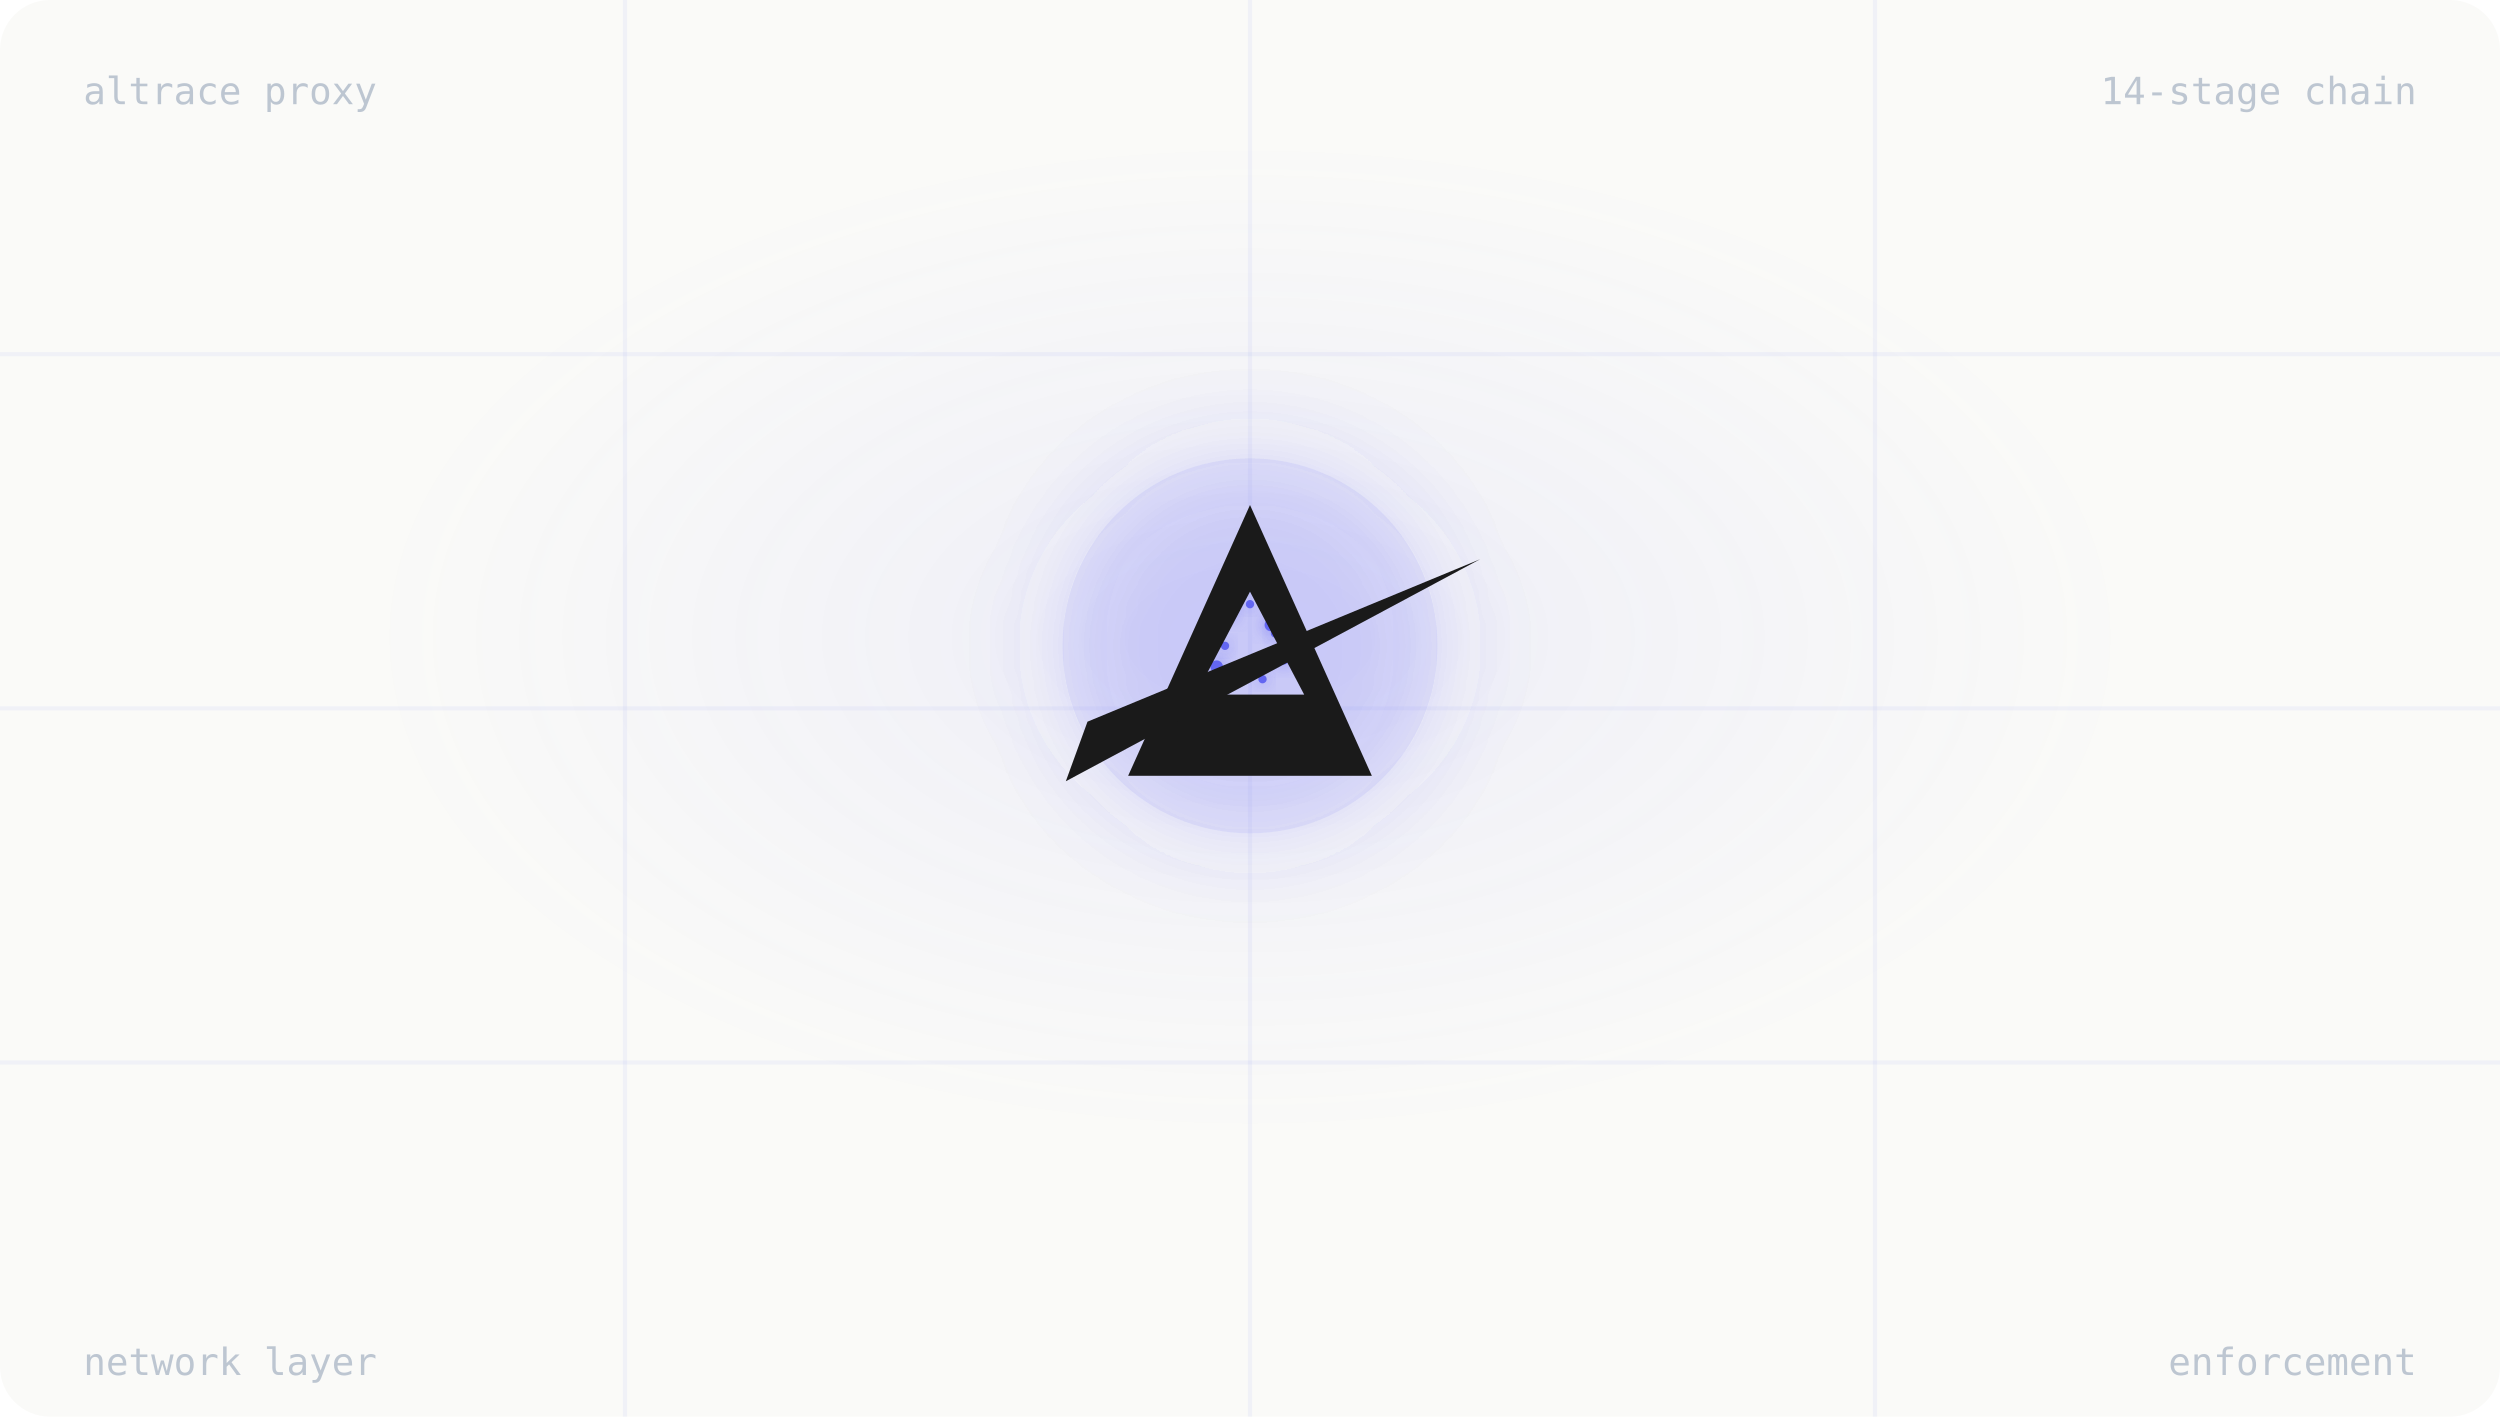
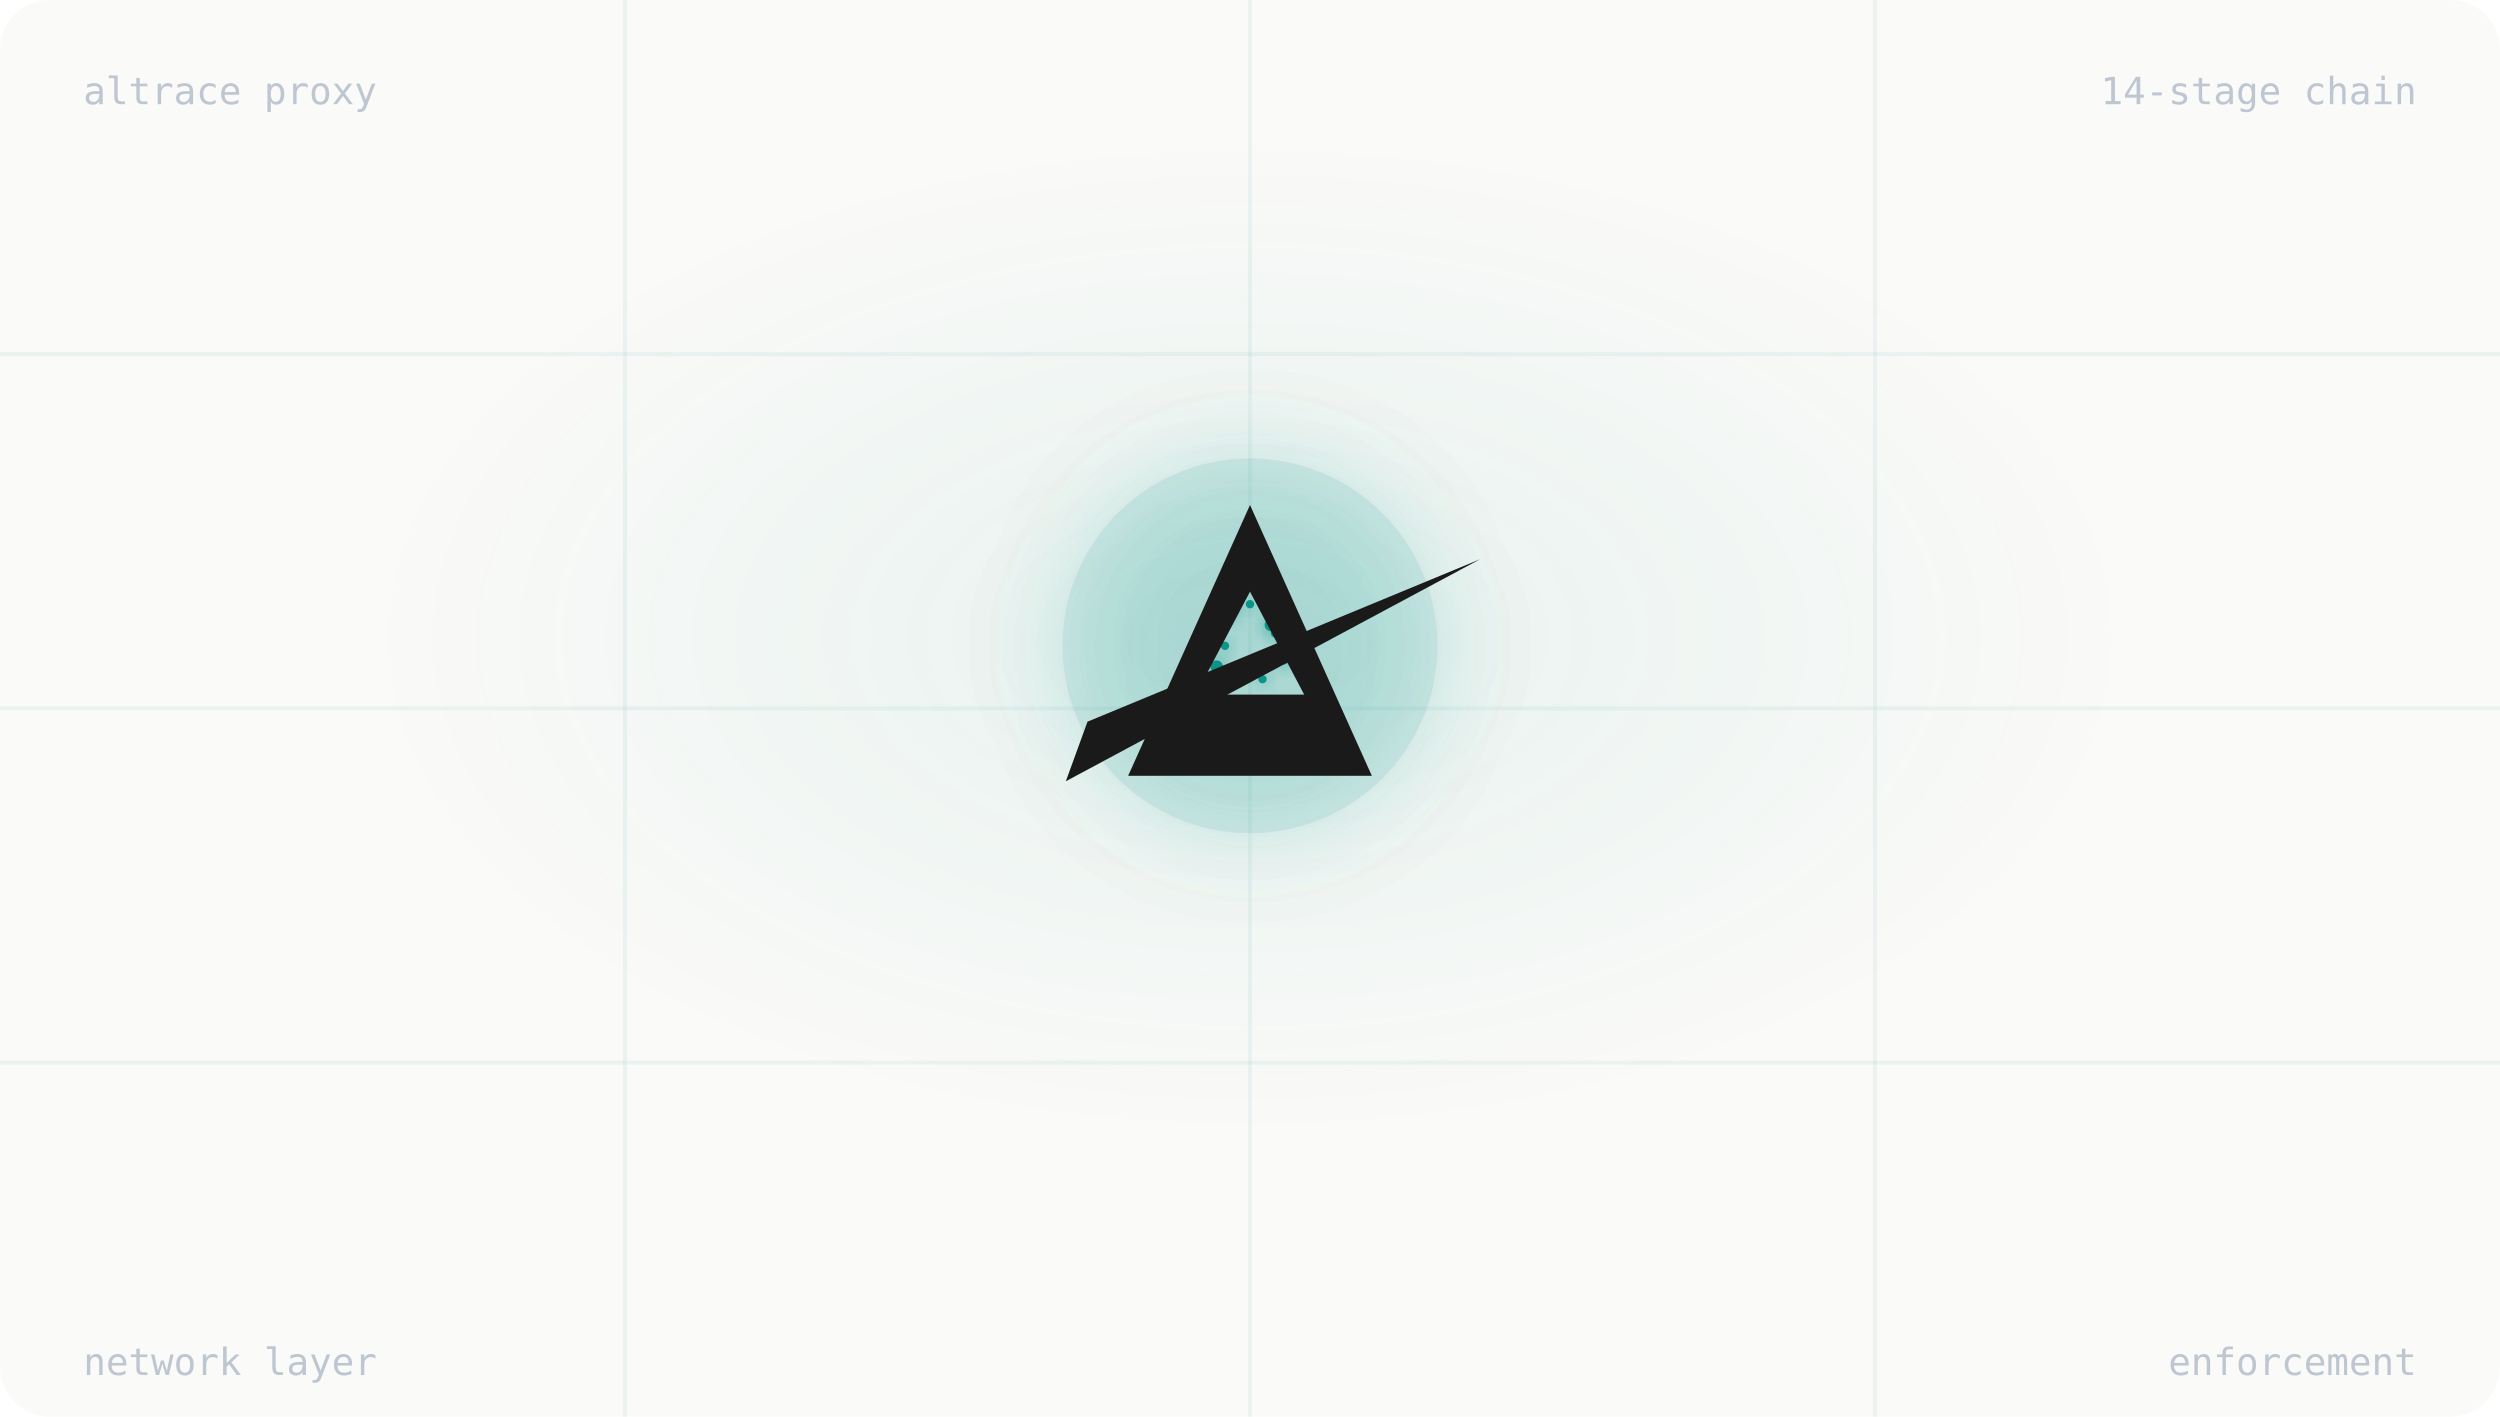
<svg xmlns="http://www.w3.org/2000/svg" viewBox="0 0 600 340" width="600" height="340">
  <defs>
    <filter id="glow" x="-50%" y="-50%" width="200%" height="200%">
      <feGaussianBlur stdDeviation="3" result="blur" />
      <feMerge>
        <feMergeNode in="blur" />
        <feMergeNode in="SourceGraphic" />
      </feMerge>
    </filter>
    <filter id="orbGlow" x="-100%" y="-100%" width="300%" height="300%">
      <feGaussianBlur stdDeviation="12" result="blur" />
      <feMerge>
        <feMergeNode in="blur" />
        <feMergeNode in="blur" />
        <feMergeNode in="SourceGraphic" />
      </feMerge>
    </filter>
    <filter id="sparkGlow" x="-100%" y="-100%" width="300%" height="300%">
      <feGaussianBlur stdDeviation="2" result="blur" />
      <feMerge>
        <feMergeNode in="blur" />
        <feMergeNode in="SourceGraphic" />
      </feMerge>
    </filter>
    <radialGradient id="bgGlow" cx="50%" cy="45%" r="35%">
-       <stop offset="0%" stop-color="rgba(99,102,241,0.08)" />
-       <stop offset="100%" stop-color="rgba(99,102,241,0)" />
+       <stop offset="0%" stop-color="rgba(13,148,136,0.08)" />
+       <stop offset="100%" stop-color="rgba(13,148,136,0)" />
    </radialGradient>
  </defs>
  <style>
    /* Background */
    .bg { fill: #fafaf8; }
    .bg-glow { fill: url(#bgGlow); }

    /* Logo */
    .logo-main { fill: #1a1a1a; }

    /* Lightning bolts */
    .bolt {
      fill: none;
-       stroke: #6366f1;
+       stroke: #0d9488;
      stroke-width: 2;
      stroke-linecap: round;
      stroke-linejoin: round;
      filter: url(#glow);
      stroke-dasharray: 120;
      stroke-dashoffset: 120;
    }

    .bolt-1 { animation: strike 4s ease-in-out infinite; }
    .bolt-2 { animation: strike 4s ease-in-out 0.3s infinite; opacity: 0.7; }
    .bolt-3 { animation: strike 4s ease-in-out 0.6s infinite; opacity: 0.5; }
    .bolt-4 { animation: strike 4s ease-in-out 0.15s infinite; opacity: 0.8; }
    .bolt-5 { animation: strike 4s ease-in-out 0.45s infinite; opacity: 0.6; }
    .bolt-6 { animation: strike 4s ease-in-out 0.75s infinite; opacity: 0.4; }

    @keyframes strike {
      0% { stroke-dashoffset: 120; opacity: 0; }
      5% { opacity: 0; }
      8% { stroke-dashoffset: 0; opacity: 1; }
      12% { opacity: 0.8; }
      25% { stroke-dashoffset: -120; opacity: 0; }
      100% { opacity: 0; }
    }

    /* Sparks */
    .spark {
-       fill: #6366f1;
+       fill: #0d9488;
      filter: url(#sparkGlow);
    }

    .spark-1 { animation: scatter1 4s ease-out infinite; }
    .spark-2 { animation: scatter2 4s ease-out 0.15s infinite; }
    .spark-3 { animation: scatter3 4s ease-out 0.3s infinite; }
    .spark-4 { animation: scatter4 4s ease-out 0.1s infinite; }
    .spark-5 { animation: scatter5 4s ease-out 0.25s infinite; }
    .spark-6 { animation: scatter6 4s ease-out 0.4s infinite; }
    .spark-7 { animation: scatter7 4s ease-out 0.2s infinite; }
    .spark-8 { animation: scatter8 4s ease-out 0.35s infinite; }

    @keyframes scatter1 {
      0% { transform: translate(0,0); opacity: 0; }
      8% { opacity: 1; }
      20% { transform: translate(-30px, -25px); opacity: 0; }
      100% { opacity: 0; }
    }
    @keyframes scatter2 {
      0% { transform: translate(0,0); opacity: 0; }
      8% { opacity: 1; }
      20% { transform: translate(25px, -30px); opacity: 0; }
      100% { opacity: 0; }
    }
    @keyframes scatter3 {
      0% { transform: translate(0,0); opacity: 0; }
      8% { opacity: 1; }
      20% { transform: translate(-20px, 28px); opacity: 0; }
      100% { opacity: 0; }
    }
    @keyframes scatter4 {
      0% { transform: translate(0,0); opacity: 0; }
      8% { opacity: 1; }
      20% { transform: translate(35px, 15px); opacity: 0; }
      100% { opacity: 0; }
    }
    @keyframes scatter5 {
      0% { transform: translate(0,0); opacity: 0; }
      8% { opacity: 1; }
      20% { transform: translate(-15px, -35px); opacity: 0; }
      100% { opacity: 0; }
    }
    @keyframes scatter6 {
      0% { transform: translate(0,0); opacity: 0; }
      8% { opacity: 1; }
      20% { transform: translate(20px, 32px); opacity: 0; }
      100% { opacity: 0; }
    }
    @keyframes scatter7 {
      0% { transform: translate(0,0); opacity: 0; }
      8% { opacity: 1; }
      20% { transform: translate(-35px, 10px); opacity: 0; }
      100% { opacity: 0; }
    }
    @keyframes scatter8 {
      0% { transform: translate(0,0); opacity: 0; }
      8% { opacity: 1; }
      20% { transform: translate(30px, -20px); opacity: 0; }
      100% { opacity: 0; }
    }

    /* Electric arcs */
    .arc {
      fill: none;
-       stroke: #818cf8;
+       stroke: #5eead4;
      stroke-width: 1.5;
      stroke-linecap: round;
      filter: url(#sparkGlow);
      opacity: 0;
    }

    .arc-1 { animation: flicker 4s ease-in-out infinite; }
    .arc-2 { animation: flicker 4s ease-in-out 0.5s infinite; }
    .arc-3 { animation: flicker 4s ease-in-out 1s infinite; }

    @keyframes flicker {
      0%, 100% { opacity: 0; }
      10% { opacity: 0.7; }
      12% { opacity: 0.3; }
      14% { opacity: 0.9; }
      18% { opacity: 0; }
      50% { opacity: 0; }
      52% { opacity: 0.5; }
      53% { opacity: 0.2; }
      55% { opacity: 0.8; }
      58% { opacity: 0; }
    }

    /* Energy orb behind logo */
    .energy-orb {
-       fill: rgba(99, 102, 241, 0.1);
+       fill: rgba(13, 148, 136, 0.1);
      filter: url(#orbGlow);
      animation: orbPulse 4s ease-in-out infinite;
    }

    @keyframes orbPulse {
      0%, 100% { r: 40; opacity: 0.3; }
      25% { r: 55; opacity: 0.15; }
      50% { r: 45; opacity: 0.25; }
      75% { r: 50; opacity: 0.2; }
    }

    /* Governed state indicator */
    .governed-ring {
      fill: none;
      stroke: #10b981;
      stroke-width: 1.5;
      stroke-dasharray: 4 4;
      opacity: 0;
      animation: governedPulse 4s ease-in-out infinite;
    }

    @keyframes governedPulse {
      0%, 30% { opacity: 0; }
      40% { opacity: 0.4; r: 65; }
      60% { opacity: 0.6; r: 68; }
      80% { opacity: 0.3; r: 72; }
      100% { opacity: 0; }
    }

    /* Status text */
    .status-text {
      font-family: 'IBM Plex Mono', monospace;
      font-size: 10px;
      font-weight: 600;
      text-anchor: middle;
      letter-spacing: 0.12em;
      text-transform: uppercase;
    }

    .status-governed {
      fill: #10b981;
      opacity: 0;
      animation: showGoverned 4s ease-in-out infinite;
    }

    @keyframes showGoverned {
      0%, 30% { opacity: 0; }
      40%, 80% { opacity: 0.7; }
      90%, 100% { opacity: 0; }
    }

    .status-active {
-       fill: #6366f1;
+       fill: #0d9488;
      opacity: 0;
      animation: showActive 4s ease-in-out infinite;
    }

    @keyframes showActive {
      0% { opacity: 0; }
      5%, 25% { opacity: 0.7; }
      30%, 100% { opacity: 0; }
    }

    /* Red pulse for violation */
    .violation-ring {
      fill: none;
      stroke: #ef4444;
      stroke-width: 2;
      opacity: 0;
      animation: violationPulse 4s ease-in-out infinite;
    }

    @keyframes violationPulse {
      0%, 5% { opacity: 0; r: 50; }
      8% { opacity: 0.6; r: 50; }
      15% { opacity: 0; r: 80; }
      100% { opacity: 0; }
    }

    /* Subtle grid pattern */
    .grid-line {
-       stroke: rgba(99, 102, 241, 0.06);
+       stroke: rgba(13, 148, 136, 0.06);
      stroke-width: 1;
    }
  </style>
  <rect class="bg" width="600" height="340" rx="12" />
  <g>
    <line class="grid-line" x1="0" y1="85" x2="600" y2="85" />
    <line class="grid-line" x1="0" y1="170" x2="600" y2="170" />
    <line class="grid-line" x1="0" y1="255" x2="600" y2="255" />
    <line class="grid-line" x1="150" y1="0" x2="150" y2="340" />
    <line class="grid-line" x1="300" y1="0" x2="300" y2="340" />
    <line class="grid-line" x1="450" y1="0" x2="450" y2="340" />
  </g>
  <rect class="bg-glow" width="600" height="340" />
  <g transform="translate(300, 155)">
    <circle class="energy-orb" cx="0" cy="0" r="45" />
    <circle class="violation-ring" cx="0" cy="0" r="50" />
    <circle class="governed-ring" cx="0" cy="0" r="65" />
    <polyline class="bolt bolt-1" points="-80,-50 -55,-30 -65,-25 -40,-5 -50,0 -25,20" />
    <polyline class="bolt bolt-2" points="80,-45 60,-28 68,-22 45,-8 52,-2 30,15" />
    <polyline class="bolt bolt-3" points="-70,50 -48,35 -55,30 -32,18 -38,14 -18,2" />
    <polyline class="bolt bolt-4" points="75,48 55,33 62,28 42,16 48,12 28,2" />
    <polyline class="bolt bolt-5" points="-10,-80 -5,-55 -12,-48 -2,-30 -8,-25 0,-8" />
    <polyline class="bolt bolt-6" points="10,80 5,58 12,52 4,35 9,30 2,12" />
    <circle class="spark spark-1" cx="-5" cy="-8" r="1.5" />
    <circle class="spark spark-2" cx="5" cy="-5" r="1.5" />
    <circle class="spark spark-3" cx="-8" cy="5" r="1.5" />
    <circle class="spark spark-4" cx="8" cy="3" r="1.5" />
    <circle class="spark spark-5" cx="0" cy="-10" r="1" />
    <circle class="spark spark-6" cx="3" cy="8" r="1" />
    <circle class="spark spark-7" cx="-6" cy="0" r="1" />
    <circle class="spark spark-8" cx="6" cy="-3" r="1" />
    <path class="arc arc-1" d="M-35,-25 Q-20,-35 -10,-20 Q0,-30 10,-18" />
    <path class="arc arc-2" d="M25,15 Q35,25 28,35 Q38,30 32,42" />
    <path class="arc arc-3" d="M-30,20 Q-18,28 -22,38 Q-12,30 -15,42" />
    <g transform="scale(0.65)">
      <path d="M0,-52 L-45,48 L45,48 Z M0,-20 L-20,18 L20,18 Z" class="logo-main" fill-rule="evenodd" />
      <polygon points="-68,50 -60,28 85,-32" class="logo-main" />
    </g>
  </g>
  <text class="status-text status-active" x="300" y="265">evaluating request</text>
  <text class="status-text status-governed" x="300" y="265">governed</text>
  <text x="20" y="25" fill="#94a3b8" font-family="'IBM Plex Mono', monospace" font-size="9" opacity="0.6">altrace proxy</text>
  <text x="580" y="25" fill="#94a3b8" font-family="'IBM Plex Mono', monospace" font-size="9" text-anchor="end" opacity="0.6">14-stage chain</text>
  <text x="20" y="330" fill="#94a3b8" font-family="'IBM Plex Mono', monospace" font-size="9" opacity="0.6">network layer</text>
  <text x="580" y="330" fill="#94a3b8" font-family="'IBM Plex Mono', monospace" font-size="9" text-anchor="end" opacity="0.6">enforcement</text>
</svg>
